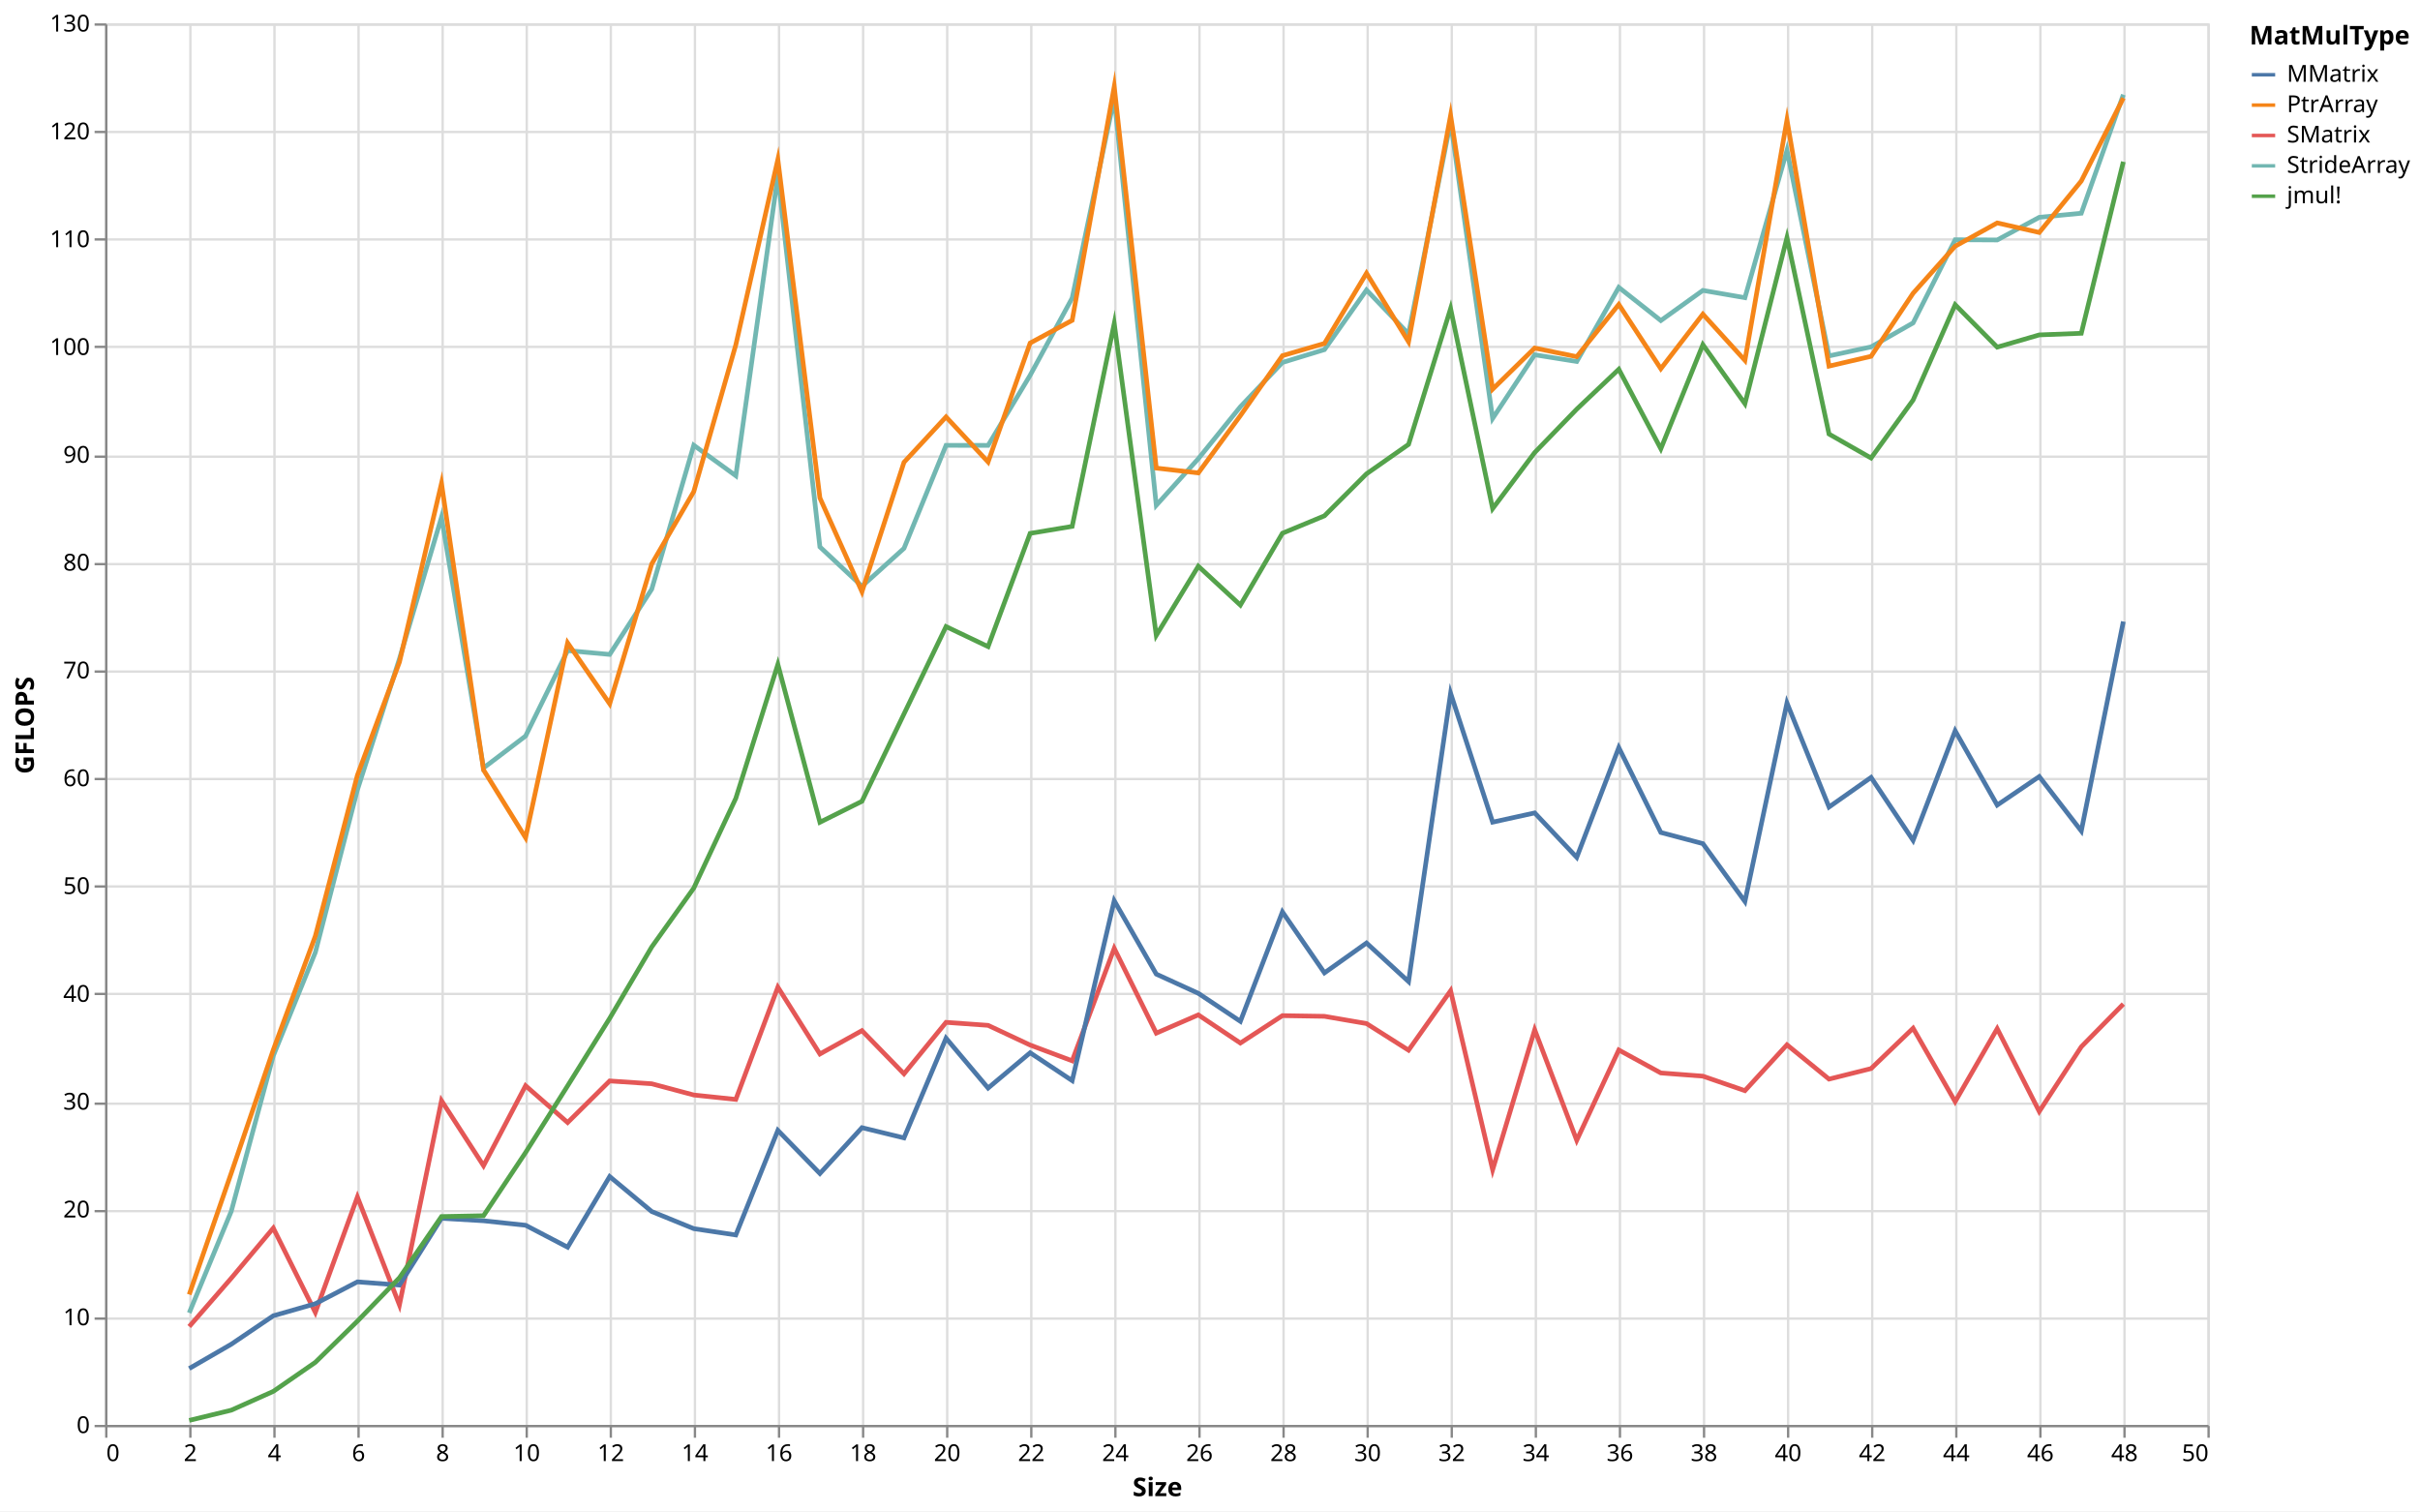
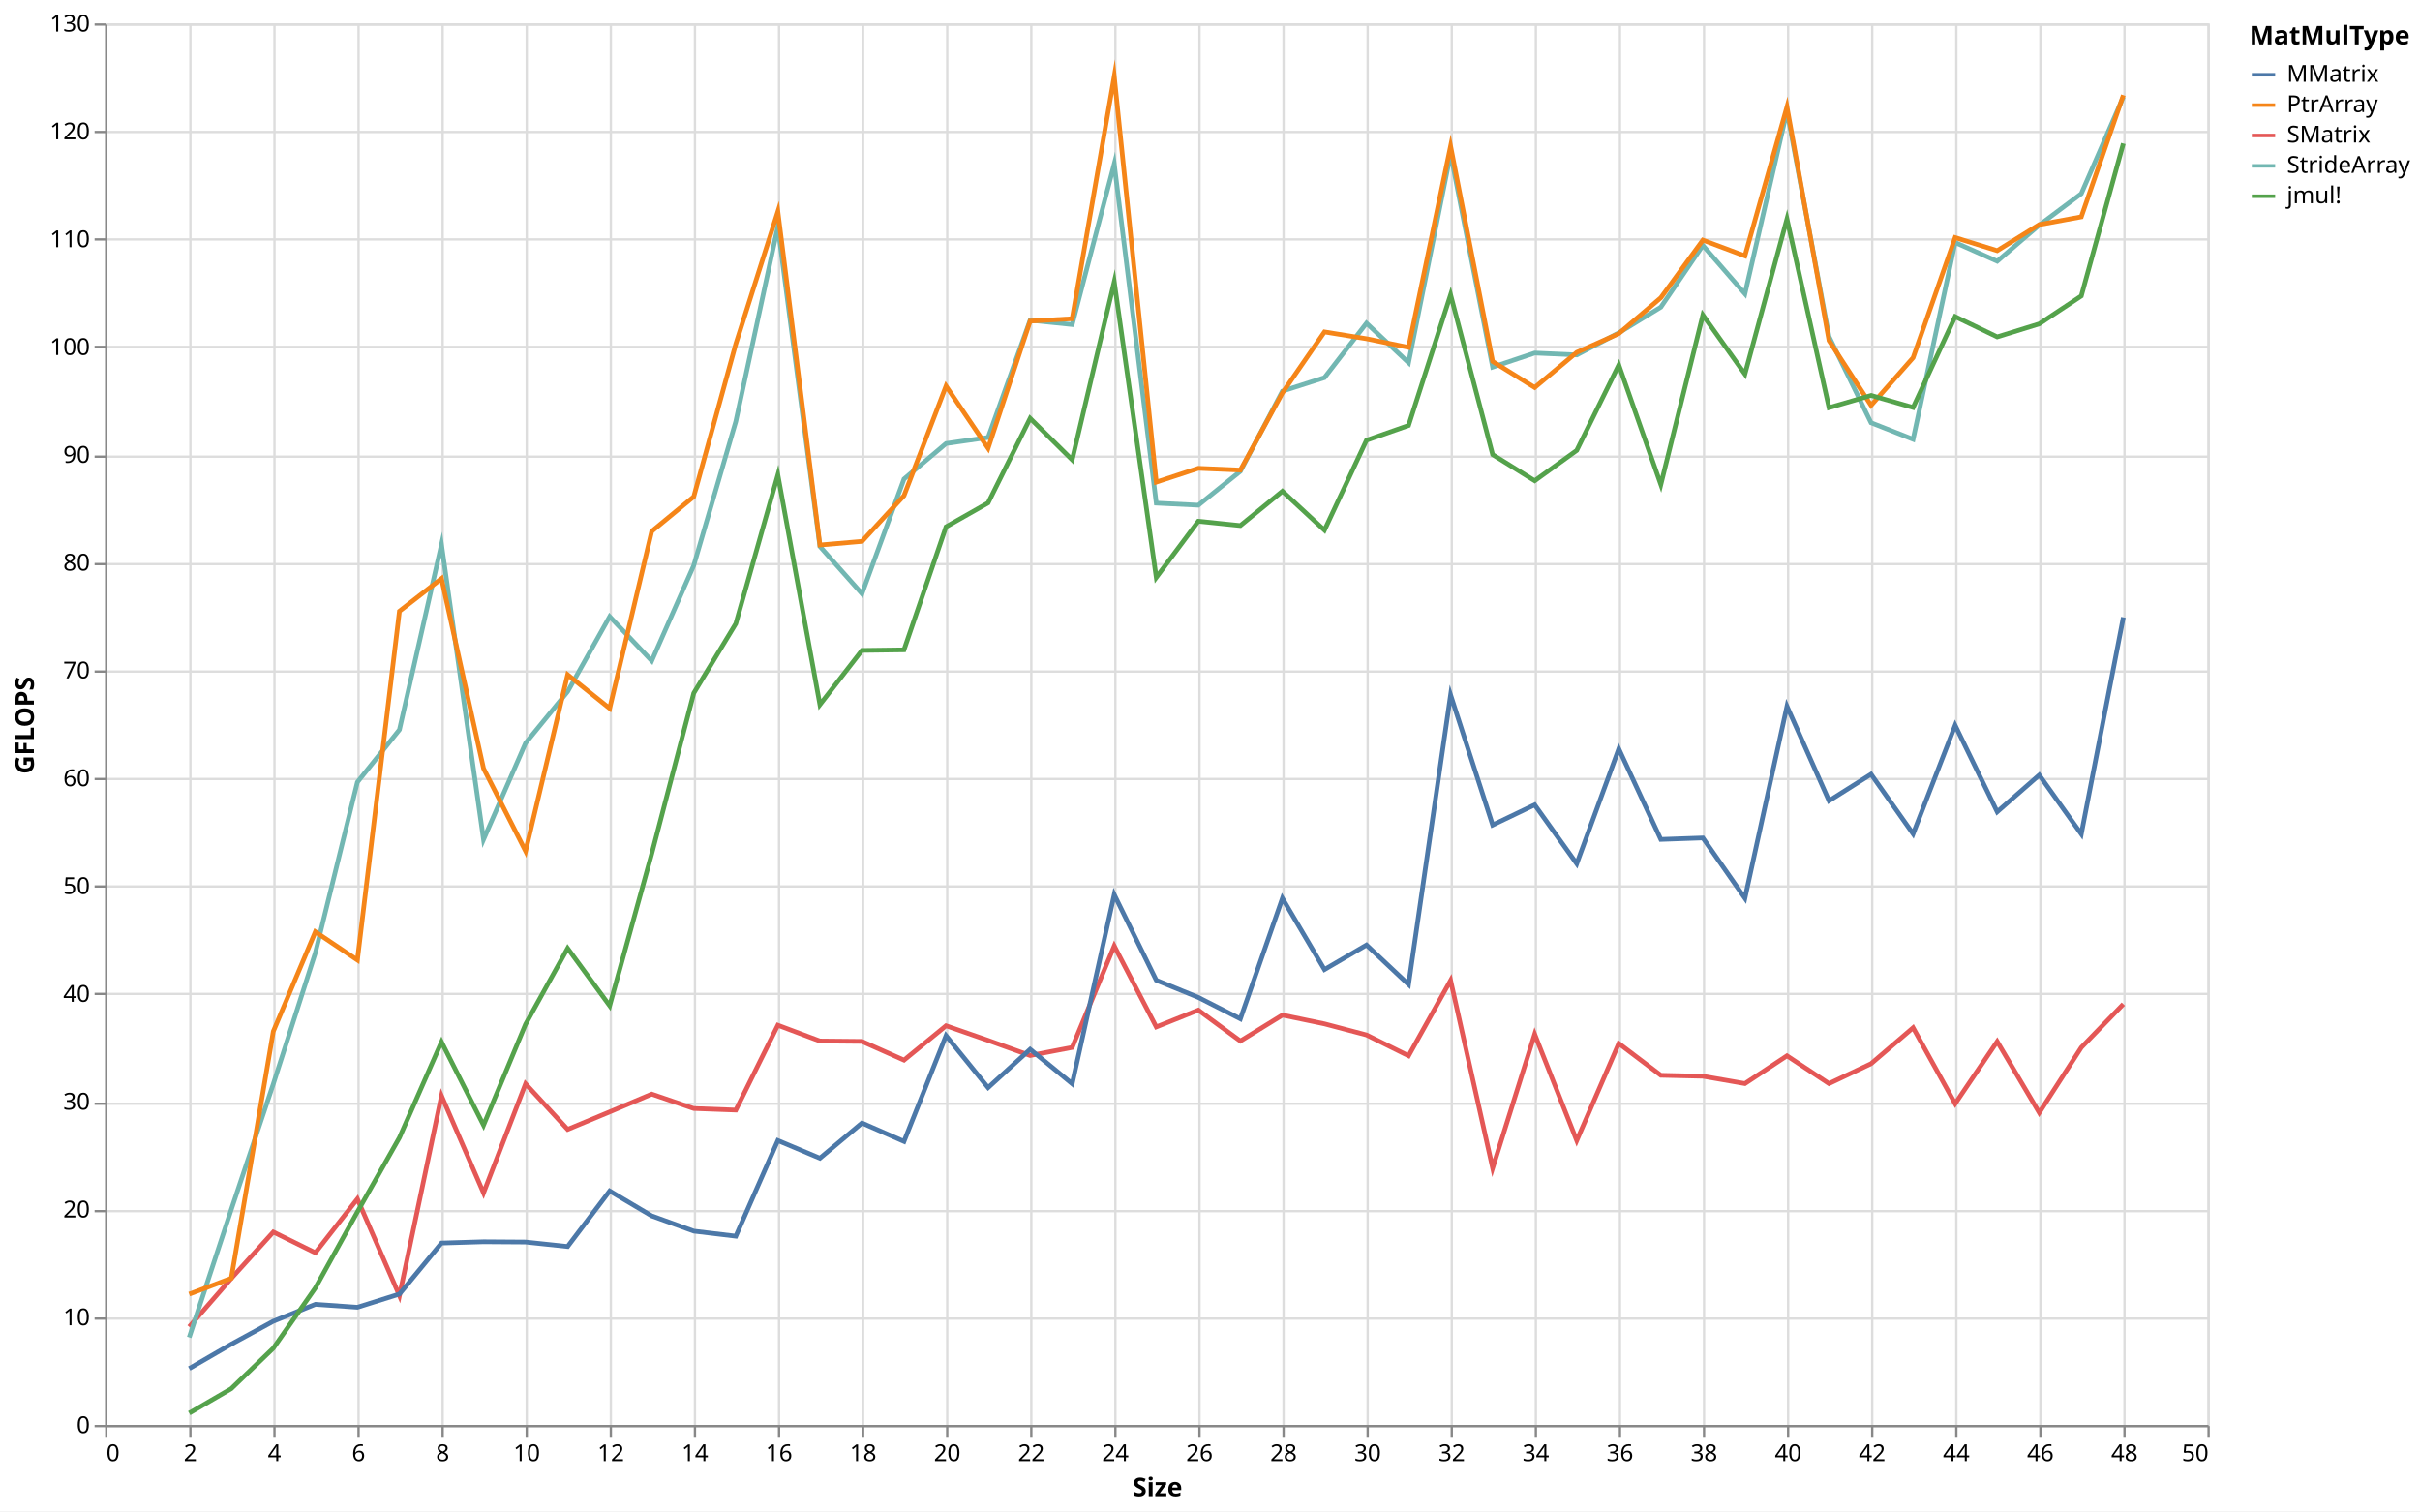
<svg xmlns="http://www.w3.org/2000/svg" class="marks" width="1036" height="647" viewBox="0 0 1036 647" version="1.1">
  <rect width="1036" height="647" fill="white" />
  <g fill="none" stroke-miterlimit="10" transform="translate(45,10)">
    <g class="mark-group role-frame root" role="graphics-object" aria-roledescription="group mark container">
      <g transform="translate(0,0)">
        <path class="background" aria-hidden="true" d="M0.5,0.5h900v600h-900Z" stroke="#ddd" />
        <g>
          <g class="mark-group role-axis" aria-hidden="true">
            <g transform="translate(0.5,600.5)">
              <path class="background" aria-hidden="true" d="M0,0h0v0h0Z" pointer-events="none" />
              <g>
                <g class="mark-rule role-axis-grid" pointer-events="none">
                  <line transform="translate(0,-600)" x2="0" y2="600" stroke="#ddd" stroke-width="1" opacity="1" />
                  <line transform="translate(36,-600)" x2="0" y2="600" stroke="#ddd" stroke-width="1" opacity="1" />
                  <line transform="translate(72,-600)" x2="0" y2="600" stroke="#ddd" stroke-width="1" opacity="1" />
                  <line transform="translate(108,-600)" x2="0" y2="600" stroke="#ddd" stroke-width="1" opacity="1" />
                  <line transform="translate(144,-600)" x2="0" y2="600" stroke="#ddd" stroke-width="1" opacity="1" />
                  <line transform="translate(180,-600)" x2="0" y2="600" stroke="#ddd" stroke-width="1" opacity="1" />
                  <line transform="translate(216,-600)" x2="0" y2="600" stroke="#ddd" stroke-width="1" opacity="1" />
                  <line transform="translate(252,-600)" x2="0" y2="600" stroke="#ddd" stroke-width="1" opacity="1" />
                  <line transform="translate(288,-600)" x2="0" y2="600" stroke="#ddd" stroke-width="1" opacity="1" />
                  <line transform="translate(324,-600)" x2="0" y2="600" stroke="#ddd" stroke-width="1" opacity="1" />
                  <line transform="translate(360,-600)" x2="0" y2="600" stroke="#ddd" stroke-width="1" opacity="1" />
                  <line transform="translate(396,-600)" x2="0" y2="600" stroke="#ddd" stroke-width="1" opacity="1" />
                  <line transform="translate(432,-600)" x2="0" y2="600" stroke="#ddd" stroke-width="1" opacity="1" />
                  <line transform="translate(468,-600)" x2="0" y2="600" stroke="#ddd" stroke-width="1" opacity="1" />
                  <line transform="translate(504,-600)" x2="0" y2="600" stroke="#ddd" stroke-width="1" opacity="1" />
                  <line transform="translate(540,-600)" x2="0" y2="600" stroke="#ddd" stroke-width="1" opacity="1" />
                  <line transform="translate(576,-600)" x2="0" y2="600" stroke="#ddd" stroke-width="1" opacity="1" />
                  <line transform="translate(612,-600)" x2="0" y2="600" stroke="#ddd" stroke-width="1" opacity="1" />
                  <line transform="translate(648,-600)" x2="0" y2="600" stroke="#ddd" stroke-width="1" opacity="1" />
                  <line transform="translate(684,-600)" x2="0" y2="600" stroke="#ddd" stroke-width="1" opacity="1" />
                  <line transform="translate(720,-600)" x2="0" y2="600" stroke="#ddd" stroke-width="1" opacity="1" />
                  <line transform="translate(756,-600)" x2="0" y2="600" stroke="#ddd" stroke-width="1" opacity="1" />
                  <line transform="translate(792,-600)" x2="0" y2="600" stroke="#ddd" stroke-width="1" opacity="1" />
                  <line transform="translate(828,-600)" x2="0" y2="600" stroke="#ddd" stroke-width="1" opacity="1" />
                  <line transform="translate(864,-600)" x2="0" y2="600" stroke="#ddd" stroke-width="1" opacity="1" />
                  <line transform="translate(900,-600)" x2="0" y2="600" stroke="#ddd" stroke-width="1" opacity="1" />
                </g>
              </g>
              <path class="foreground" aria-hidden="true" d="" pointer-events="none" display="none" />
            </g>
          </g>
          <g class="mark-group role-axis" aria-hidden="true">
            <g transform="translate(0.5,0.5)">
              <path class="background" aria-hidden="true" d="M0,0h0v0h0Z" pointer-events="none" />
              <g>
                <g class="mark-rule role-axis-grid" pointer-events="none">
                  <line transform="translate(0,600)" x2="900" y2="0" stroke="#ddd" stroke-width="1" opacity="1" />
                  <line transform="translate(0,554)" x2="900" y2="0" stroke="#ddd" stroke-width="1" opacity="1" />
                  <line transform="translate(0,508)" x2="900" y2="0" stroke="#ddd" stroke-width="1" opacity="1" />
                  <line transform="translate(0,462)" x2="900" y2="0" stroke="#ddd" stroke-width="1" opacity="1" />
                  <line transform="translate(0,415)" x2="900" y2="0" stroke="#ddd" stroke-width="1" opacity="1" />
                  <line transform="translate(0,369)" x2="900" y2="0" stroke="#ddd" stroke-width="1" opacity="1" />
                  <line transform="translate(0,323)" x2="900" y2="0" stroke="#ddd" stroke-width="1" opacity="1" />
                  <line transform="translate(0,277)" x2="900" y2="0" stroke="#ddd" stroke-width="1" opacity="1" />
                  <line transform="translate(0,231)" x2="900" y2="0" stroke="#ddd" stroke-width="1" opacity="1" />
                  <line transform="translate(0,185)" x2="900" y2="0" stroke="#ddd" stroke-width="1" opacity="1" />
                  <line transform="translate(0,138)" x2="900" y2="0" stroke="#ddd" stroke-width="1" opacity="1" />
                  <line transform="translate(0,92)" x2="900" y2="0" stroke="#ddd" stroke-width="1" opacity="1" />
                  <line transform="translate(0,46)" x2="900" y2="0" stroke="#ddd" stroke-width="1" opacity="1" />
                  <line transform="translate(0,0)" x2="900" y2="0" stroke="#ddd" stroke-width="1" opacity="1" />
                </g>
              </g>
              <path class="foreground" aria-hidden="true" d="" pointer-events="none" display="none" />
            </g>
          </g>
          <g class="mark-group role-axis" role="graphics-symbol" aria-roledescription="axis" aria-label="X-axis titled 'Size' for a linear scale with values from 0 to 50">
            <g transform="translate(0.5,600.5)">
              <path class="background" aria-hidden="true" d="M0,0h0v0h0Z" pointer-events="none" />
              <g>
                <g class="mark-rule role-axis-tick" pointer-events="none">
                  <line transform="translate(0,0)" x2="0" y2="5" stroke="#888" stroke-width="1" opacity="1" />
                  <line transform="translate(36,0)" x2="0" y2="5" stroke="#888" stroke-width="1" opacity="1" />
                  <line transform="translate(72,0)" x2="0" y2="5" stroke="#888" stroke-width="1" opacity="1" />
                  <line transform="translate(108,0)" x2="0" y2="5" stroke="#888" stroke-width="1" opacity="1" />
                  <line transform="translate(144,0)" x2="0" y2="5" stroke="#888" stroke-width="1" opacity="1" />
                  <line transform="translate(180,0)" x2="0" y2="5" stroke="#888" stroke-width="1" opacity="1" />
                  <line transform="translate(216,0)" x2="0" y2="5" stroke="#888" stroke-width="1" opacity="1" />
                  <line transform="translate(252,0)" x2="0" y2="5" stroke="#888" stroke-width="1" opacity="1" />
                  <line transform="translate(288,0)" x2="0" y2="5" stroke="#888" stroke-width="1" opacity="1" />
                  <line transform="translate(324,0)" x2="0" y2="5" stroke="#888" stroke-width="1" opacity="1" />
                  <line transform="translate(360,0)" x2="0" y2="5" stroke="#888" stroke-width="1" opacity="1" />
                  <line transform="translate(396,0)" x2="0" y2="5" stroke="#888" stroke-width="1" opacity="1" />
                  <line transform="translate(432,0)" x2="0" y2="5" stroke="#888" stroke-width="1" opacity="1" />
                  <line transform="translate(468,0)" x2="0" y2="5" stroke="#888" stroke-width="1" opacity="1" />
                  <line transform="translate(504,0)" x2="0" y2="5" stroke="#888" stroke-width="1" opacity="1" />
                  <line transform="translate(540,0)" x2="0" y2="5" stroke="#888" stroke-width="1" opacity="1" />
                  <line transform="translate(576,0)" x2="0" y2="5" stroke="#888" stroke-width="1" opacity="1" />
                  <line transform="translate(612,0)" x2="0" y2="5" stroke="#888" stroke-width="1" opacity="1" />
                  <line transform="translate(648,0)" x2="0" y2="5" stroke="#888" stroke-width="1" opacity="1" />
                  <line transform="translate(684,0)" x2="0" y2="5" stroke="#888" stroke-width="1" opacity="1" />
                  <line transform="translate(720,0)" x2="0" y2="5" stroke="#888" stroke-width="1" opacity="1" />
                  <line transform="translate(756,0)" x2="0" y2="5" stroke="#888" stroke-width="1" opacity="1" />
                  <line transform="translate(792,0)" x2="0" y2="5" stroke="#888" stroke-width="1" opacity="1" />
                  <line transform="translate(828,0)" x2="0" y2="5" stroke="#888" stroke-width="1" opacity="1" />
                  <line transform="translate(864,0)" x2="0" y2="5" stroke="#888" stroke-width="1" opacity="1" />
                  <line transform="translate(900,0)" x2="0" y2="5" stroke="#888" stroke-width="1" opacity="1" />
                </g>
                <g class="mark-text role-axis-label" pointer-events="none">
                  <text text-anchor="start" transform="translate(0,15)" font-family="sans-serif" font-size="10px" fill="#000" opacity="1">0</text>
                  <text text-anchor="middle" transform="translate(36,15)" font-family="sans-serif" font-size="10px" fill="#000" opacity="1">2</text>
                  <text text-anchor="middle" transform="translate(72,15)" font-family="sans-serif" font-size="10px" fill="#000" opacity="1">4</text>
                  <text text-anchor="middle" transform="translate(108,15)" font-family="sans-serif" font-size="10px" fill="#000" opacity="1">6</text>
                  <text text-anchor="middle" transform="translate(144,15)" font-family="sans-serif" font-size="10px" fill="#000" opacity="1">8</text>
                  <text text-anchor="middle" transform="translate(180,15)" font-family="sans-serif" font-size="10px" fill="#000" opacity="1">10</text>
                  <text text-anchor="middle" transform="translate(216,15)" font-family="sans-serif" font-size="10px" fill="#000" opacity="1">12</text>
                  <text text-anchor="middle" transform="translate(252,15)" font-family="sans-serif" font-size="10px" fill="#000" opacity="1">14</text>
                  <text text-anchor="middle" transform="translate(288,15)" font-family="sans-serif" font-size="10px" fill="#000" opacity="1">16</text>
                  <text text-anchor="middle" transform="translate(324,15)" font-family="sans-serif" font-size="10px" fill="#000" opacity="1">18</text>
                  <text text-anchor="middle" transform="translate(360,15)" font-family="sans-serif" font-size="10px" fill="#000" opacity="1">20</text>
                  <text text-anchor="middle" transform="translate(396,15)" font-family="sans-serif" font-size="10px" fill="#000" opacity="1">22</text>
                  <text text-anchor="middle" transform="translate(432,15)" font-family="sans-serif" font-size="10px" fill="#000" opacity="1">24</text>
                  <text text-anchor="middle" transform="translate(468,15)" font-family="sans-serif" font-size="10px" fill="#000" opacity="1">26</text>
                  <text text-anchor="middle" transform="translate(504,15)" font-family="sans-serif" font-size="10px" fill="#000" opacity="1">28</text>
                  <text text-anchor="middle" transform="translate(540,15)" font-family="sans-serif" font-size="10px" fill="#000" opacity="1">30</text>
                  <text text-anchor="middle" transform="translate(576,15)" font-family="sans-serif" font-size="10px" fill="#000" opacity="1">32</text>
                  <text text-anchor="middle" transform="translate(612,15)" font-family="sans-serif" font-size="10px" fill="#000" opacity="1">34</text>
                  <text text-anchor="middle" transform="translate(648,15)" font-family="sans-serif" font-size="10px" fill="#000" opacity="1">36</text>
                  <text text-anchor="middle" transform="translate(684,15)" font-family="sans-serif" font-size="10px" fill="#000" opacity="1">38</text>
                  <text text-anchor="middle" transform="translate(720,15)" font-family="sans-serif" font-size="10px" fill="#000" opacity="1">40</text>
                  <text text-anchor="middle" transform="translate(756,15)" font-family="sans-serif" font-size="10px" fill="#000" opacity="1">42</text>
                  <text text-anchor="middle" transform="translate(792,15)" font-family="sans-serif" font-size="10px" fill="#000" opacity="1">44</text>
                  <text text-anchor="middle" transform="translate(828,15)" font-family="sans-serif" font-size="10px" fill="#000" opacity="1">46</text>
                  <text text-anchor="middle" transform="translate(864,15)" font-family="sans-serif" font-size="10px" fill="#000" opacity="1">48</text>
                  <text text-anchor="end" transform="translate(900,15)" font-family="sans-serif" font-size="10px" fill="#000" opacity="1">50</text>
                </g>
                <g class="mark-rule role-axis-domain" pointer-events="none">
                  <line transform="translate(0,0)" x2="900" y2="0" stroke="#888" stroke-width="1" opacity="1" />
                </g>
                <g class="mark-text role-axis-title" pointer-events="none">
                  <text text-anchor="middle" transform="translate(450,30)" font-family="sans-serif" font-size="11px" font-weight="bold" fill="#000" opacity="1">Size</text>
                </g>
              </g>
              <path class="foreground" aria-hidden="true" d="" pointer-events="none" display="none" />
            </g>
          </g>
          <g class="mark-group role-axis" role="graphics-symbol" aria-roledescription="axis" aria-label="Y-axis titled 'GFLOPS' for a linear scale with values from 0 to 130">
            <g transform="translate(0.5,0.5)">
              <path class="background" aria-hidden="true" d="M0,0h0v0h0Z" pointer-events="none" />
              <g>
                <g class="mark-rule role-axis-tick" pointer-events="none">
                  <line transform="translate(0,600)" x2="-5" y2="0" stroke="#888" stroke-width="1" opacity="1" />
                  <line transform="translate(0,554)" x2="-5" y2="0" stroke="#888" stroke-width="1" opacity="1" />
                  <line transform="translate(0,508)" x2="-5" y2="0" stroke="#888" stroke-width="1" opacity="1" />
                  <line transform="translate(0,462)" x2="-5" y2="0" stroke="#888" stroke-width="1" opacity="1" />
                  <line transform="translate(0,415)" x2="-5" y2="0" stroke="#888" stroke-width="1" opacity="1" />
                  <line transform="translate(0,369)" x2="-5" y2="0" stroke="#888" stroke-width="1" opacity="1" />
                  <line transform="translate(0,323)" x2="-5" y2="0" stroke="#888" stroke-width="1" opacity="1" />
                  <line transform="translate(0,277)" x2="-5" y2="0" stroke="#888" stroke-width="1" opacity="1" />
                  <line transform="translate(0,231)" x2="-5" y2="0" stroke="#888" stroke-width="1" opacity="1" />
                  <line transform="translate(0,185)" x2="-5" y2="0" stroke="#888" stroke-width="1" opacity="1" />
                  <line transform="translate(0,138)" x2="-5" y2="0" stroke="#888" stroke-width="1" opacity="1" />
                  <line transform="translate(0,92)" x2="-5" y2="0" stroke="#888" stroke-width="1" opacity="1" />
                  <line transform="translate(0,46)" x2="-5" y2="0" stroke="#888" stroke-width="1" opacity="1" />
                  <line transform="translate(0,0)" x2="-5" y2="0" stroke="#888" stroke-width="1" opacity="1" />
                </g>
                <g class="mark-text role-axis-label" pointer-events="none">
                  <text text-anchor="end" transform="translate(-7,603)" font-family="sans-serif" font-size="10px" fill="#000" opacity="1">0</text>
                  <text text-anchor="end" transform="translate(-7,556.8462)" font-family="sans-serif" font-size="10px" fill="#000" opacity="1">10</text>
                  <text text-anchor="end" transform="translate(-7,510.6923)" font-family="sans-serif" font-size="10px" fill="#000" opacity="1">20</text>
                  <text text-anchor="end" transform="translate(-7,464.5385)" font-family="sans-serif" font-size="10px" fill="#000" opacity="1">30</text>
                  <text text-anchor="end" transform="translate(-7,418.3846)" font-family="sans-serif" font-size="10px" fill="#000" opacity="1">40</text>
                  <text text-anchor="end" transform="translate(-7,372.2308)" font-family="sans-serif" font-size="10px" fill="#000" opacity="1">50</text>
                  <text text-anchor="end" transform="translate(-7,326.0769)" font-family="sans-serif" font-size="10px" fill="#000" opacity="1">60</text>
                  <text text-anchor="end" transform="translate(-7,279.9231)" font-family="sans-serif" font-size="10px" fill="#000" opacity="1">70</text>
                  <text text-anchor="end" transform="translate(-7,233.7692)" font-family="sans-serif" font-size="10px" fill="#000" opacity="1">80</text>
                  <text text-anchor="end" transform="translate(-7,187.6154)" font-family="sans-serif" font-size="10px" fill="#000" opacity="1">90</text>
                  <text text-anchor="end" transform="translate(-7,141.4615)" font-family="sans-serif" font-size="10px" fill="#000" opacity="1">100</text>
                  <text text-anchor="end" transform="translate(-7,95.30769)" font-family="sans-serif" font-size="10px" fill="#000" opacity="1">110</text>
                  <text text-anchor="end" transform="translate(-7,49.15385)" font-family="sans-serif" font-size="10px" fill="#000" opacity="1">120</text>
                  <text text-anchor="end" transform="translate(-7,3)" font-family="sans-serif" font-size="10px" fill="#000" opacity="1">130</text>
                </g>
                <g class="mark-rule role-axis-domain" pointer-events="none">
                  <line transform="translate(0,600)" x2="0" y2="-600" stroke="#888" stroke-width="1" opacity="1" />
                </g>
                <g class="mark-text role-axis-title" pointer-events="none">
                  <text text-anchor="middle" transform="translate(-29,300) rotate(-90) translate(0,-2)" font-family="sans-serif" font-size="11px" font-weight="bold" fill="#000" opacity="1">GFLOPS</text>
                </g>
              </g>
              <path class="foreground" aria-hidden="true" d="" pointer-events="none" display="none" />
            </g>
          </g>
          <g class="mark-group role-scope pathgroup" role="graphics-object" aria-roledescription="group mark container">
            <g transform="translate(0,0)">
              <path class="background" aria-hidden="true" d="M0,0h900v600h-900Z" />
              <g>
                <g class="mark-line role-mark marks" role="graphics-object" aria-roledescription="line mark container">
-                   <path aria-label="Size: 2; GFLOPS: 9.12200684151; MatMulType: SMatrix" role="graphics-symbol" aria-roledescription="line mark" d="M36,557.898L54,537.206L72,515.761L90,551.861L108,502.436L126,548.641L144,461.185L162,489.048L180,454.791L198,470.557L216,452.759L234,453.962L252,458.77L270,460.669L288,412.618L306,441.216L324,431.22L342,449.711L360,427.672L378,428.955L396,437.387L414,444.144L432,395.994L450,432.29L468,424.473L486,436.537L504,424.802L522,425.088L540,428.188L558,439.588L576,414.148L594,490.781L612,430.86L630,478.173L648,439.502L666,449.336L684,450.708L702,456.917L720,437.287L738,451.969L756,447.463L774,430.186L792,461.621L810,430.384L828,465.817L846,438.132L864,419.824" stroke="#e45756" stroke-width="2" />
-                 </g>
-               </g>
-               <path class="foreground" aria-hidden="true" d="" display="none" />
-             </g>
-             <g transform="translate(0,0)">
-               <path class="background" aria-hidden="true" d="M0,0h900v600h-900Z" />
-               <g>
-                 <g class="mark-line role-mark marks" role="graphics-object" aria-roledescription="line mark container">
-                   <path aria-label="Size: 2; GFLOPS: 5.22875816993; MatMulType: MMatrix" role="graphics-symbol" aria-roledescription="line mark" d="M36,575.867L54,565.467L72,553.286L90,548.136L108,538.767L126,540.147L144,511.556L162,512.617L180,514.533L198,523.933L216,493.686L234,508.656L252,515.985L270,518.695L288,473.915L306,492.386L324,472.756L342,477.141L360,434.452L378,455.803L396,440.698L414,452.619L432,375.607L450,407.015L468,415.247L486,427.242L504,380.385L522,406.49L540,393.7L558,410.218L576,286.783L594,341.968L612,338.008L630,357.033L648,310.045L666,346.384L684,351.155L702,375.927L720,290.939L738,335.495L756,322.823L774,349.765L792,302.867L810,334.662L828,322.454L846,345.741L864,256.074" stroke="#4c78a8" stroke-width="2" />
-                 </g>
-               </g>
-               <path class="foreground" aria-hidden="true" d="" display="none" />
-             </g>
-             <g transform="translate(0,0)">
-               <path class="background" aria-hidden="true" d="M0,0h900v600h-900Z" />
-               <g>
-                 <g class="mark-line role-mark marks" role="graphics-object" aria-roledescription="line mark container">
-                   <path aria-label="Size: 2; GFLOPS: 10.3896103896; MatMulType: StrideArray" role="graphics-symbol" aria-roledescription="line mark" d="M36,552.048L54,508.573L72,441.956L90,397.713L108,328.149L126,272.059L144,211.437L162,318.768L180,305.095L198,268.52L216,270.166L234,242.238L252,180.608L270,193.667L288,65.15L306,224.13L324,240.985L342,224.75L360,180.654L378,180.672L396,150.661L414,117.58L432,31.968L450,206.315L468,186.369L486,164.136L504,145.18L522,139.682L540,114.16L558,132.932L576,42.122L594,169.135L612,141.882L630,144.765L648,113.025L666,127.233L684,114.325L702,117.441L720,54.356L738,142.372L756,138.505L774,128.244L792,92.635L810,92.731L828,83.034L846,81.291L864,30.52" stroke="#72b7b2" stroke-width="2" />
-                 </g>
-               </g>
-               <path class="foreground" aria-hidden="true" d="" display="none" />
-             </g>
-             <g transform="translate(0,0)">
-               <path class="background" aria-hidden="true" d="M0,0h900v600h-900Z" />
-               <g>
-                 <g class="mark-line role-mark marks" role="graphics-object" aria-roledescription="line mark container">
-                   <path aria-label="Size: 2; GFLOPS: 12.0937263794; MatMulType: PtrArray" role="graphics-symbol" aria-roledescription="line mark" d="M36,544.183L54,492.201L72,439.421L90,390.704L108,321.886L126,273.447L144,196.941L162,319.615L180,348.609L198,265.215L216,291.298L234,231.443L252,200.466L270,137.626L288,58.297L306,203.165L324,243.317L342,187.896L360,168.481L378,187.77L396,136.861L414,127.138L432,27.089L450,190.385L468,192.469L486,167.939L504,142.267L522,137.028L540,106.959L558,136.323L576,39.413L594,156.61L612,139.007L630,142.695L648,120.337L666,147.852L684,124.492L702,144.27L720,41.353L738,146.741L756,142.549L774,115.538L792,95.403L810,85.438L828,89.526L846,67.486L864,31.978" stroke="#f58518" stroke-width="2" />
-                 </g>
-               </g>
-               <path class="foreground" aria-hidden="true" d="" display="none" />
-             </g>
-             <g transform="translate(0,0)">
-               <path class="background" aria-hidden="true" d="M0,0h900v600h-900Z" />
-               <g>
-                 <g class="mark-line role-mark marks" role="graphics-object" aria-roledescription="line mark container">
-                   <path aria-label="Size: 2; GFLOPS: 0.416817668531; MatMulType: jmul!" role="graphics-symbol" aria-roledescription="line mark" d="M36,598.076L54,593.706L72,585.654L90,573.217L108,555.599L126,537.006L144,510.808L162,510.448L180,483.402L198,454.845L216,425.954L234,395.405L252,370.207L270,331.764L288,274.441L306,342.013L324,333.034L342,295.636L360,258.237L378,266.817L396,218.339L414,215.344L432,128.52L450,262.004L468,232.395L486,249.043L504,218.282L522,210.825L540,192.851L558,180.249L576,122.105L594,207.736L612,183.732L630,165.162L648,148.089L666,182.12L684,137.56L702,162.826L720,91.724L738,175.814L756,186.074L774,161.268L792,120.453L810,138.613L828,133.375L846,132.682L864,59.239" stroke="#54a24b" stroke-width="2" />
+                   <path aria-label="Size: 2; GFLOPS: 9.10125142207; MatMulType: SMatrix" role="graphics-symbol" aria-roledescription="line mark" d="M36,557.994L54,537.3L72,517.434L90,526.306L108,503.272L126,544.683L144,459.118L162,500.704L180,453.973L198,473.493L216,466.004L234,458.391L252,464.555L270,465.225L288,428.899L306,435.658L324,435.831L342,443.839L360,429.129L378,435.384L396,441.867L414,438.42L432,394.96L450,429.636L468,422.426L486,435.665L504,424.575L522,428.316L540,433.067L558,441.994L576,409.717L594,490.066L612,432.757L630,478.281L648,436.709L666,450.331L684,450.741L702,453.877L720,441.993L738,453.888L756,445.369L774,429.978L792,462.488L810,435.883L828,466.36L846,438.437L864,419.866" stroke="#e45756" stroke-width="2" />
+                 </g>
+               </g>
+               <path class="foreground" aria-hidden="true" d="" display="none" />
+             </g>
+             <g transform="translate(0,0)">
+               <path class="background" aria-hidden="true" d="M0,0h900v600h-900Z" />
+               <g>
+                 <g class="mark-line role-mark marks" role="graphics-object" aria-roledescription="line mark container">
+                   <path aria-label="Size: 2; GFLOPS: 5.22875816993; MatMulType: MMatrix" role="graphics-symbol" aria-roledescription="line mark" d="M36,575.867L54,565.443L72,555.63L90,548.39L108,549.644L126,543.989L144,522.153L162,521.604L180,521.726L198,523.64L216,499.86L234,510.526L252,517.051L270,519.215L288,478.258L306,485.834L324,470.773L342,478.648L360,433.358L378,455.618L396,439.204L414,453.952L432,372.995L450,409.637L468,416.998L486,426.168L504,374.565L522,405.066L540,394.551L558,411.454L576,287.508L594,343.186L612,334.558L630,359.761L648,310.571L666,349.361L684,348.727L702,374.533L720,292.356L738,332.829L756,321.455L774,346.976L792,300.541L810,337.55L828,321.809L846,347.05L864,254.275" stroke="#4c78a8" stroke-width="2" />
+                 </g>
+               </g>
+               <path class="foreground" aria-hidden="true" d="" display="none" />
+             </g>
+             <g transform="translate(0,0)">
+               <path class="background" aria-hidden="true" d="M0,0h900v600h-900Z" />
+               <g>
+                 <g class="mark-line role-mark marks" role="graphics-object" aria-roledescription="line mark container">
+                   <path aria-label="Size: 2; GFLOPS: 8.11359026369; MatMulType: StrideArray" role="graphics-symbol" aria-roledescription="line mark" d="M36,562.553L54,507.829L72,454.059L90,397.89L108,324.844L126,302.391L144,223.1L162,349.398L180,308.125L198,286.082L216,253.952L234,272.919L252,232.056L270,170.429L288,87.039L306,223.935L324,244.172L342,195.071L360,179.875L378,177.303L396,127.079L414,128.934L432,60.192L450,205.383L468,206.276L486,191.756L504,157.445L522,151.674L540,128.348L558,145.281L576,55.845L594,147.158L612,141.137L630,141.951L648,132.496L666,121.488L684,95.055L702,115.776L720,37.523L738,134.095L756,170.987L774,178.067L792,93.811L810,101.834L828,86.374L846,72.904L864,31.472" stroke="#72b7b2" stroke-width="2" />
+                 </g>
+               </g>
+               <path class="foreground" aria-hidden="true" d="" display="none" />
+             </g>
+             <g transform="translate(0,0)">
+               <path class="background" aria-hidden="true" d="M0,0h900v600h-900Z" />
+               <g>
+                 <g class="mark-line role-mark marks" role="graphics-object" aria-roledescription="line mark container">
+                   <path aria-label="Size: 2; GFLOPS: 12.1304018196; MatMulType: PtrArray" role="graphics-symbol" aria-roledescription="line mark" d="M36,544.014L54,537.253L72,431.546L90,388.905L108,400.994L126,251.653L144,237.677L162,318.969L180,354.381L198,278.861L216,293.272L234,217.461L252,202.626L270,137.216L288,80.605L306,223.318L324,221.771L342,202.202L360,155.263L378,181.9L396,127.468L414,126.436L432,22.703L450,196.391L468,190.479L486,191.25L504,158.195L522,132.096L540,135.013L558,138.714L576,52.568L594,144.752L612,155.89L630,140.853L648,132.818L666,117.476L684,92.798L702,99.534L720,35.75L738,135.828L756,163.54L774,143.133L792,91.717L810,97.308L828,86.139L846,82.831L864,30.743" stroke="#f58518" stroke-width="2" />
+                 </g>
+               </g>
+               <path class="foreground" aria-hidden="true" d="" display="none" />
+             </g>
+             <g transform="translate(0,0)">
+               <path class="background" aria-hidden="true" d="M0,0h900v600h-900Z" />
+               <g>
+                 <g class="mark-line role-mark marks" role="graphics-object" aria-roledescription="line mark container">
+                   <path aria-label="Size: 2; GFLOPS: 1.09287523099; MatMulType: jmul!" role="graphics-symbol" aria-roledescription="line mark" d="M36,594.956L54,584.491L72,567.167L90,541.37L108,508.822L126,477.004L144,436.063L162,471.712L180,428.47L198,395.982L216,420.561L234,355.507L252,286.726L270,256.981L288,193.33L306,291.662L324,268.441L342,268.207L360,215.519L378,205.297L396,169.087L414,186.855L432,110.616L450,237.217L468,213.139L486,214.999L504,200.291L522,216.968L540,178.474L558,172.152L576,116.187L594,184.614L612,195.804L630,182.82L648,146.232L666,197.446L684,124.849L702,150.148L720,83.729L738,164.519L756,159.293L774,164.445L792,125.545L810,134.219L828,128.651L846,116.709L864,51.422" stroke="#54a24b" stroke-width="2" />
                </g>
              </g>
              <path class="foreground" aria-hidden="true" d="" display="none" />
            </g>
          </g>
          <g class="mark-group role-legend" role="graphics-symbol" aria-roledescription="legend" aria-label="Symbol legend titled 'MatMulType' for stroke color with 5 values: MMatrix, PtrArray, SMatrix, StrideArray, jmul!">
            <g transform="translate(918,0)">
              <path class="background" aria-hidden="true" d="M0,0h68v79h-68Z" pointer-events="none" />
              <g>
                <g class="mark-group role-legend-entry">
                  <g transform="translate(0,16)">
                    <path class="background" aria-hidden="true" d="M0,0h0v0h0Z" pointer-events="none" />
                    <g>
                      <g class="mark-group role-scope" role="graphics-object" aria-roledescription="group mark container">
                        <g transform="translate(0,0)">
                          <path class="background" aria-hidden="true" d="M0,0h68v11h-68Z" pointer-events="none" opacity="1" />
                          <g>
                            <g class="mark-symbol role-legend-symbol" pointer-events="none">
                              <path transform="translate(6,6)" d="M-5,0L5,0" stroke="#4c78a8" stroke-width="1.5" opacity="1" />
                            </g>
                            <g class="mark-text role-legend-label" pointer-events="none">
                              <text text-anchor="start" transform="translate(16,9)" font-family="sans-serif" font-size="10px" fill="#000" opacity="1">MMatrix</text>
                            </g>
                          </g>
                          <path class="foreground" aria-hidden="true" d="" pointer-events="none" display="none" />
                        </g>
                        <g transform="translate(0,13)">
                          <path class="background" aria-hidden="true" d="M0,0h68v11h-68Z" pointer-events="none" opacity="1" />
                          <g>
                            <g class="mark-symbol role-legend-symbol" pointer-events="none">
                              <path transform="translate(6,6)" d="M-5,0L5,0" stroke="#f58518" stroke-width="1.5" opacity="1" />
                            </g>
                            <g class="mark-text role-legend-label" pointer-events="none">
                              <text text-anchor="start" transform="translate(16,9)" font-family="sans-serif" font-size="10px" fill="#000" opacity="1">PtrArray</text>
                            </g>
                          </g>
                          <path class="foreground" aria-hidden="true" d="" pointer-events="none" display="none" />
                        </g>
                        <g transform="translate(0,26)">
                          <path class="background" aria-hidden="true" d="M0,0h68v11h-68Z" pointer-events="none" opacity="1" />
                          <g>
                            <g class="mark-symbol role-legend-symbol" pointer-events="none">
                              <path transform="translate(6,6)" d="M-5,0L5,0" stroke="#e45756" stroke-width="1.5" opacity="1" />
                            </g>
                            <g class="mark-text role-legend-label" pointer-events="none">
                              <text text-anchor="start" transform="translate(16,9)" font-family="sans-serif" font-size="10px" fill="#000" opacity="1">SMatrix</text>
                            </g>
                          </g>
                          <path class="foreground" aria-hidden="true" d="" pointer-events="none" display="none" />
                        </g>
                        <g transform="translate(0,39)">
                          <path class="background" aria-hidden="true" d="M0,0h68v11h-68Z" pointer-events="none" opacity="1" />
                          <g>
                            <g class="mark-symbol role-legend-symbol" pointer-events="none">
                              <path transform="translate(6,6)" d="M-5,0L5,0" stroke="#72b7b2" stroke-width="1.5" opacity="1" />
                            </g>
                            <g class="mark-text role-legend-label" pointer-events="none">
                              <text text-anchor="start" transform="translate(16,9)" font-family="sans-serif" font-size="10px" fill="#000" opacity="1">StrideArray</text>
                            </g>
                          </g>
                          <path class="foreground" aria-hidden="true" d="" pointer-events="none" display="none" />
                        </g>
                        <g transform="translate(0,52)">
                          <path class="background" aria-hidden="true" d="M0,0h68v11h-68Z" pointer-events="none" opacity="1" />
                          <g>
                            <g class="mark-symbol role-legend-symbol" pointer-events="none">
                              <path transform="translate(6,6)" d="M-5,0L5,0" stroke="#54a24b" stroke-width="1.5" opacity="1" />
                            </g>
                            <g class="mark-text role-legend-label" pointer-events="none">
                              <text text-anchor="start" transform="translate(16,9)" font-family="sans-serif" font-size="10px" fill="#000" opacity="1">jmul!</text>
                            </g>
                          </g>
                          <path class="foreground" aria-hidden="true" d="" pointer-events="none" display="none" />
                        </g>
                      </g>
                    </g>
                    <path class="foreground" aria-hidden="true" d="" pointer-events="none" display="none" />
                  </g>
                </g>
                <g class="mark-text role-legend-title" pointer-events="none">
                  <text text-anchor="start" transform="translate(0,9)" font-family="sans-serif" font-size="11px" font-weight="bold" fill="#000" opacity="1">MatMulType</text>
                </g>
              </g>
              <path class="foreground" aria-hidden="true" d="" pointer-events="none" display="none" />
            </g>
          </g>
        </g>
        <path class="foreground" aria-hidden="true" d="" display="none" />
      </g>
    </g>
  </g>
</svg>
